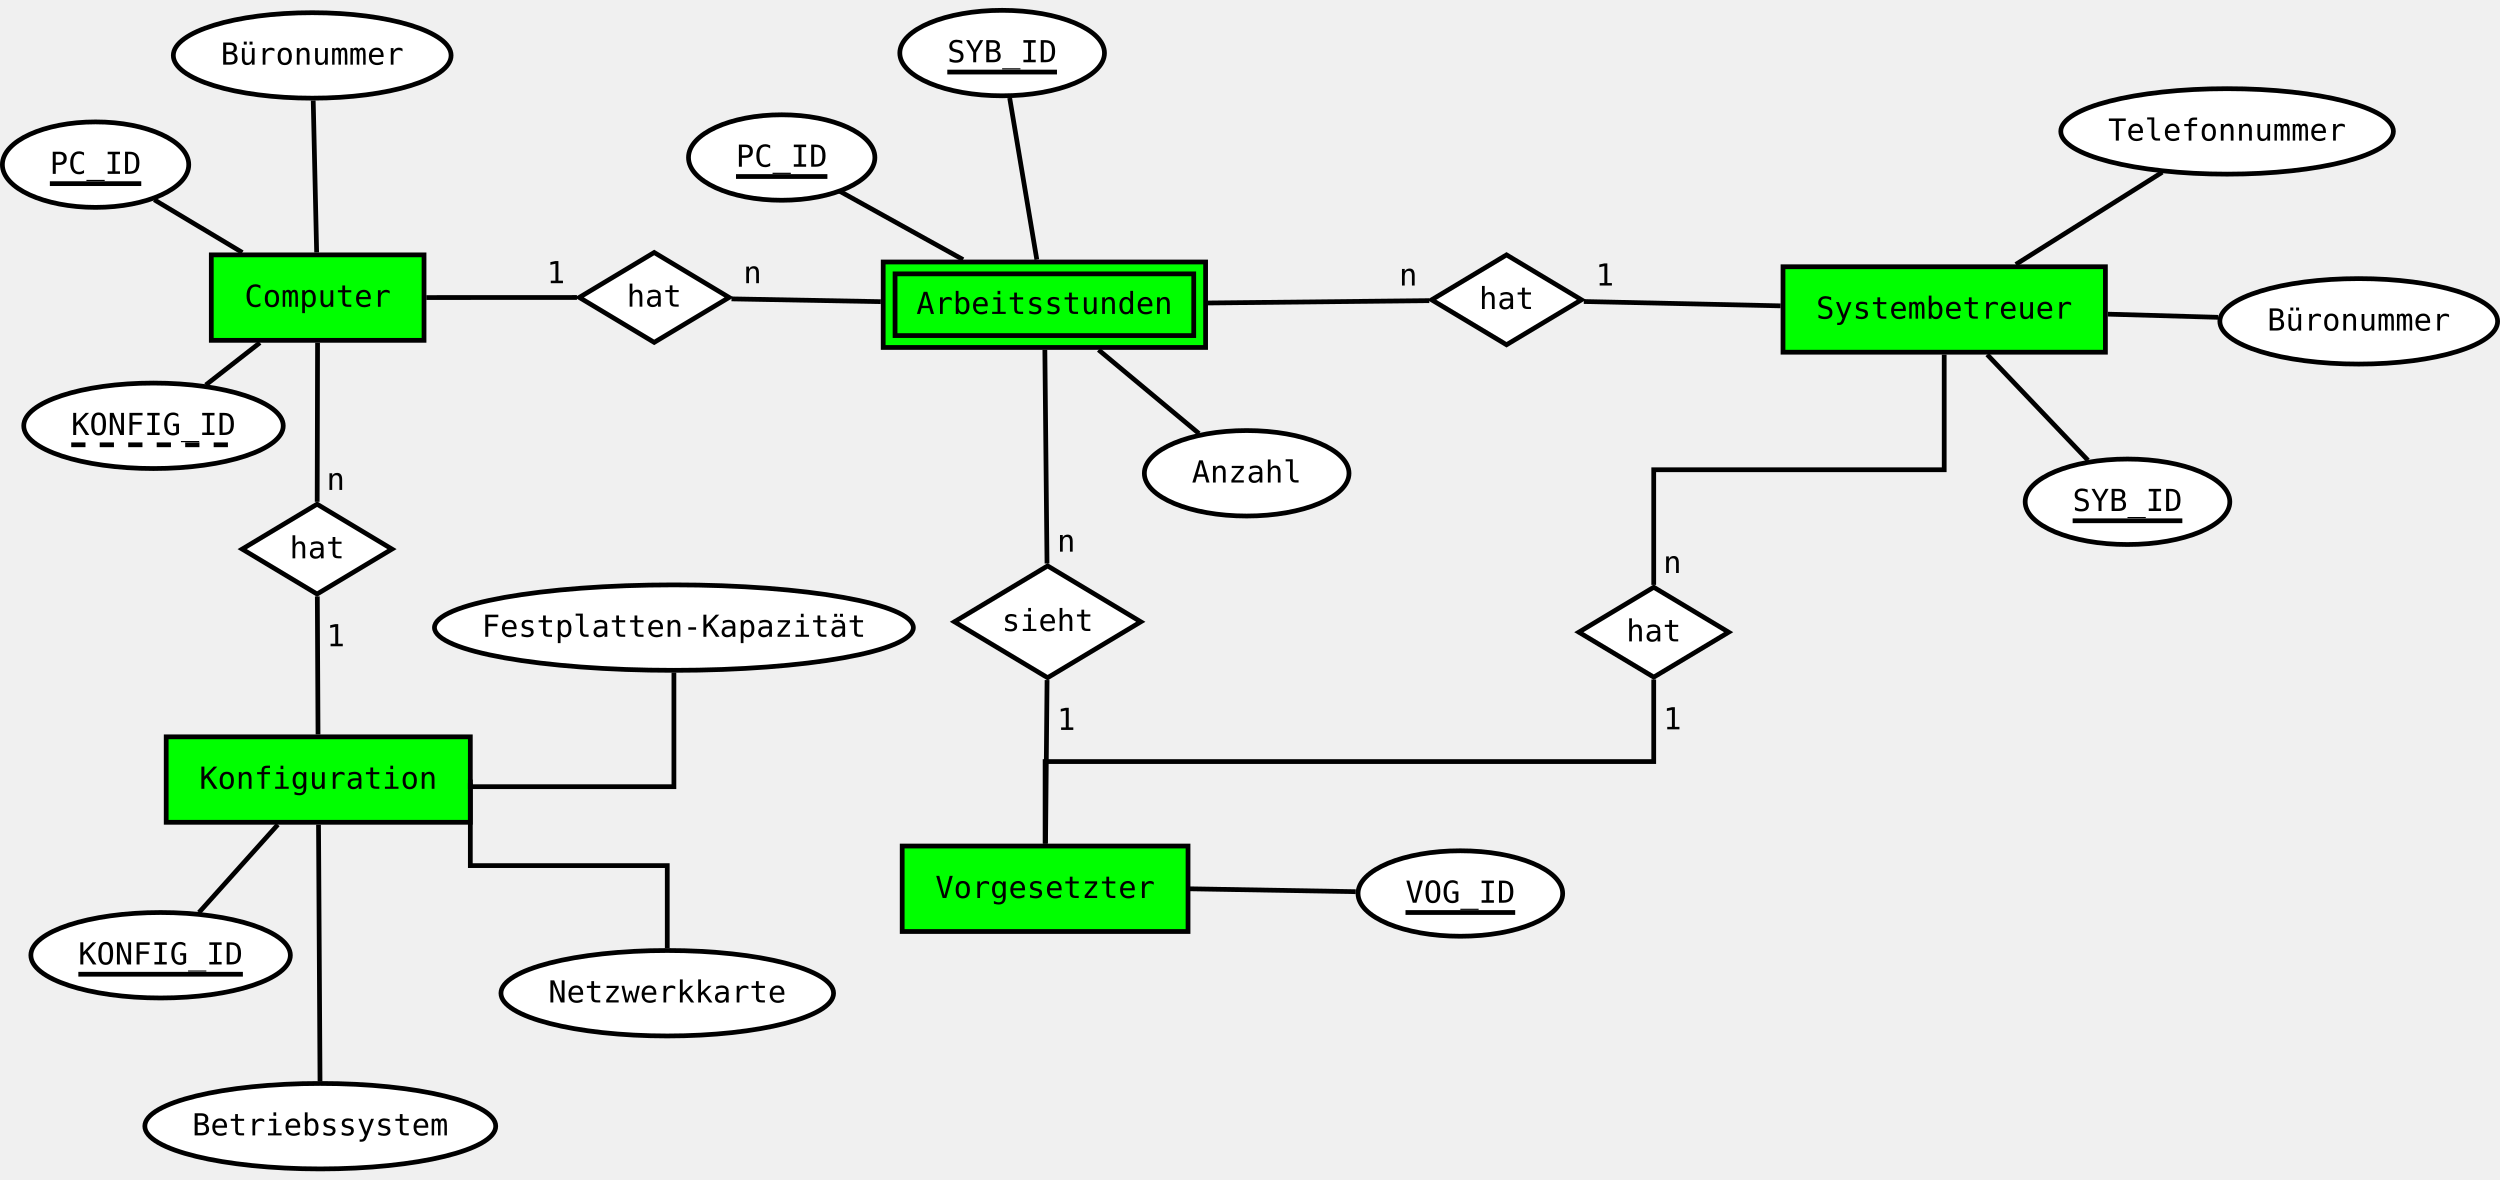
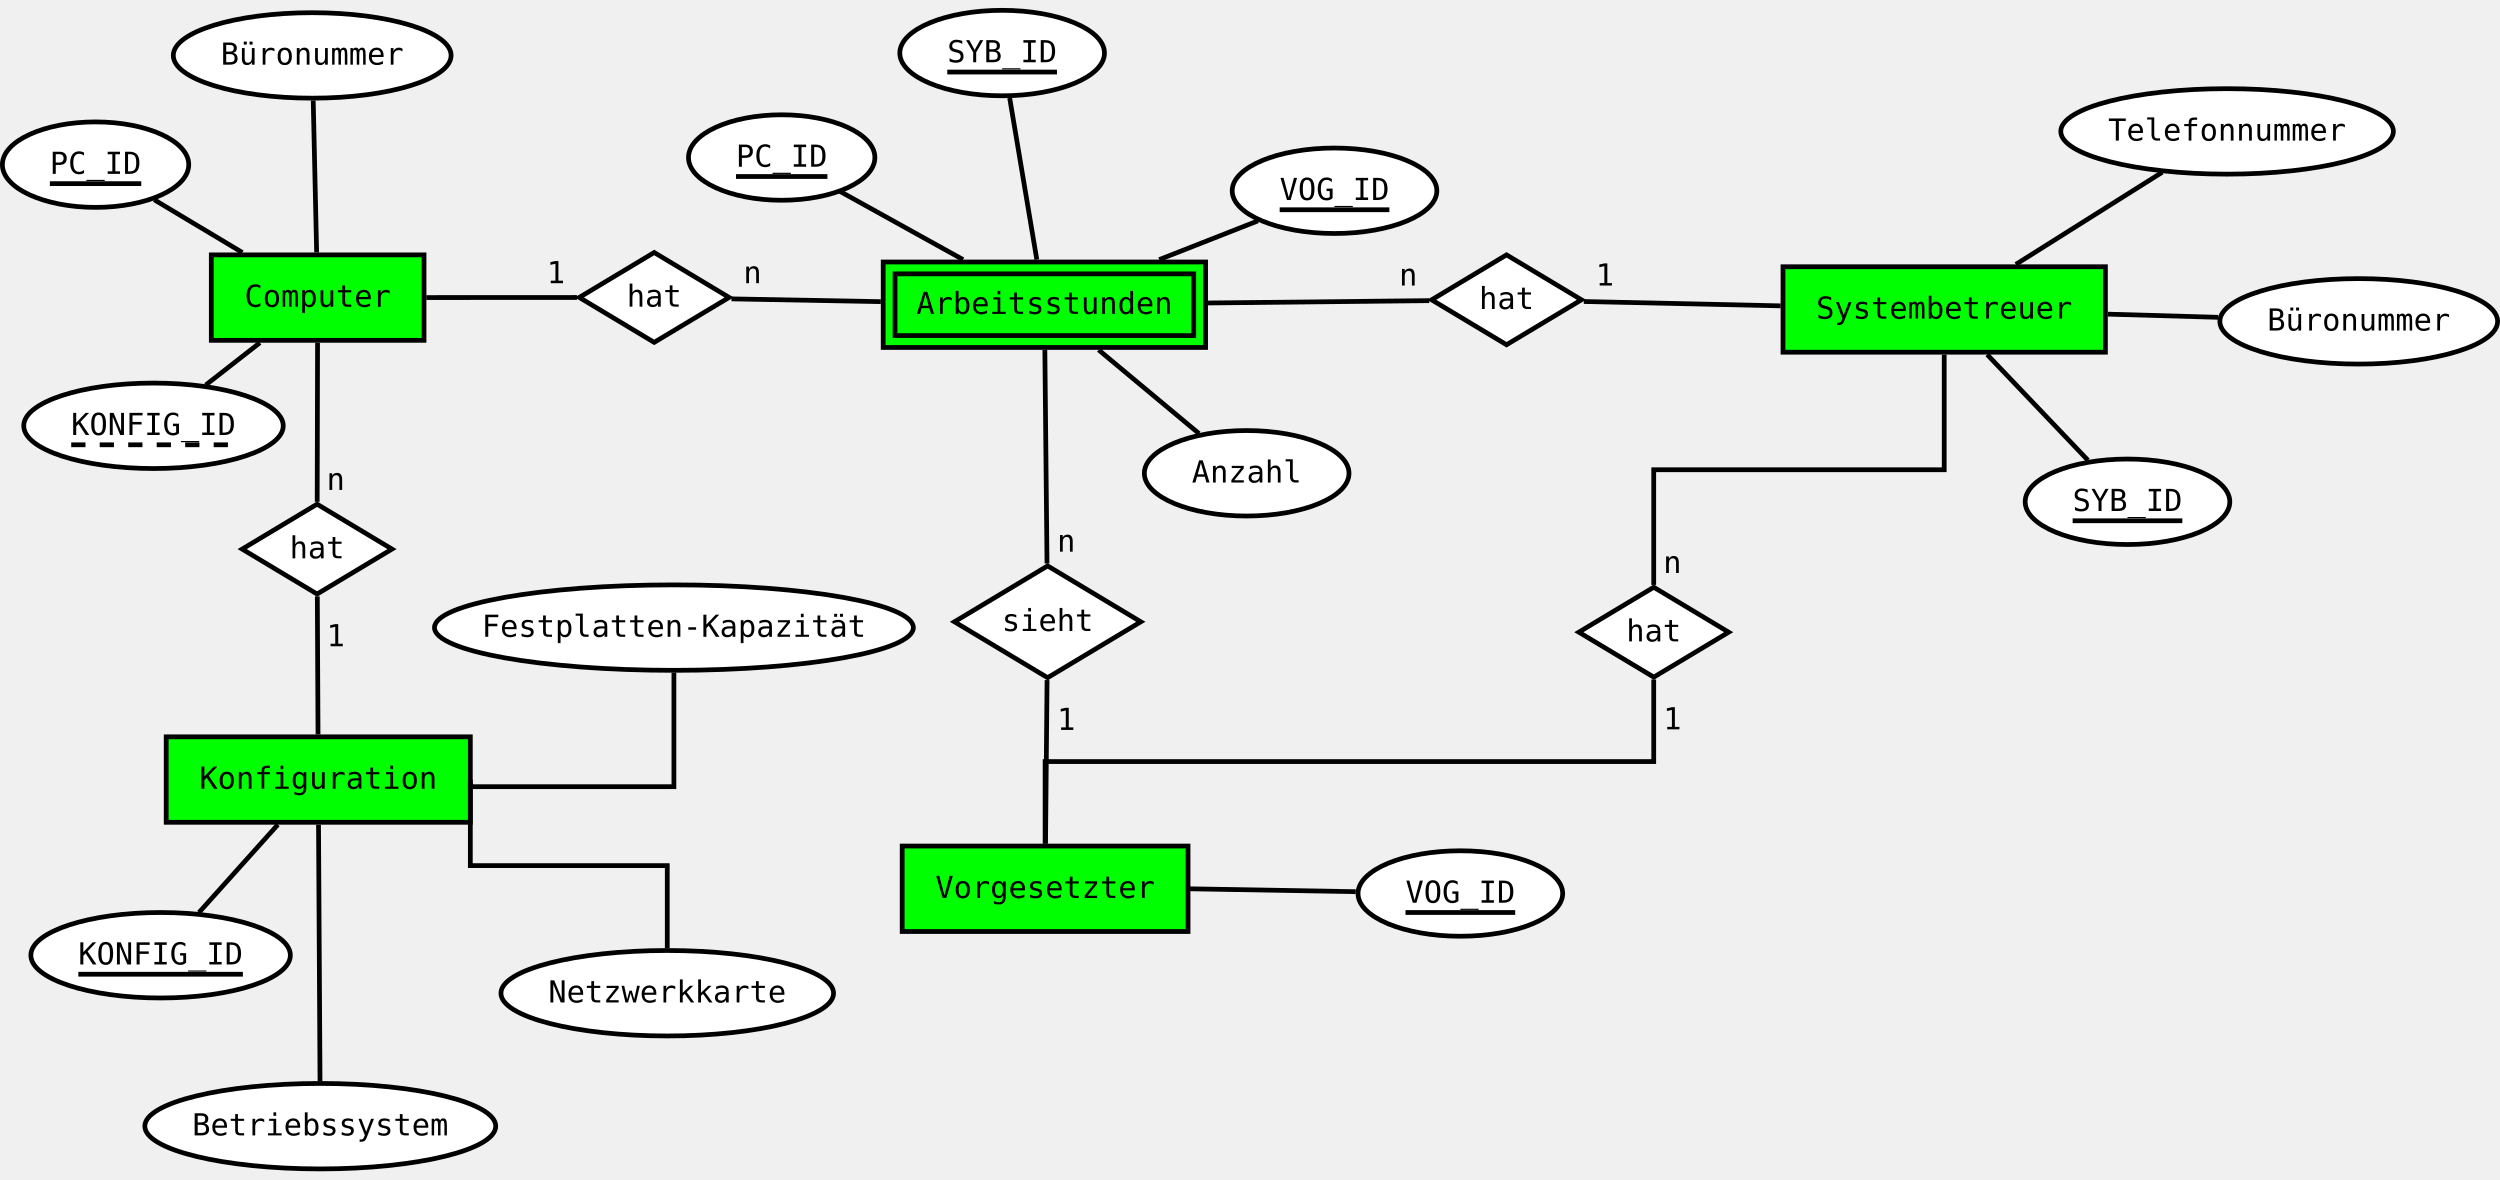
<svg xmlns="http://www.w3.org/2000/svg" width="53cm" height="25cm" viewBox="108 46 1053 490">
  <g id="Hintergrund">
    <g>
      <rect style="fill: #00ff00; fill-opacity: 1; stroke-opacity: 1; stroke-width: 2; stroke: #000000" x="197" y="150" width="89.6" height="36" />
      <text font-size="12.8" style="fill: #000000; fill-opacity: 1; stroke: none;text-anchor:middle;font-family:monospace;font-style:normal;font-weight:normal" x="241.8" y="171.881">Computer</text>
    </g>
    <g>
      <rect style="fill: #00ff00; fill-opacity: 1; stroke-opacity: 1; stroke-width: 2; stroke: #000000" x="859" y="155" width="135.8" height="36" />
      <text font-size="12.8" style="fill: #000000; fill-opacity: 1; stroke: none;text-anchor:middle;font-family:monospace;font-style:normal;font-weight:normal" x="926.9" y="176.881">Systembetreuer</text>
    </g>
    <g>
      <rect style="fill: #00ff00; fill-opacity: 1; stroke-opacity: 1; stroke-width: 2; stroke: #000000" x="480" y="153" width="135.8" height="36" />
      <rect style="fill: none; stroke-opacity: 1; stroke-width: 2; stroke: #000000" x="485" y="158" width="125.8" height="26" />
      <text font-size="12.8" style="fill: #000000; fill-opacity: 1; stroke: none;text-anchor:middle;font-family:monospace;font-style:normal;font-weight:normal" x="547.9" y="174.881">Arbeitsstunden</text>
    </g>
    <g>
      <rect style="fill: #00ff00; fill-opacity: 1; stroke-opacity: 1; stroke-width: 2; stroke: #000000" x="488" y="399" width="120.4" height="36" />
      <text font-size="12.8" style="fill: #000000; fill-opacity: 1; stroke: none;text-anchor:middle;font-family:monospace;font-style:normal;font-weight:normal" x="548.2" y="420.881">Vorgesetzter</text>
    </g>
    <g>
      <polygon style="fill: #ffffff; fill-opacity: 1; stroke-opacity: 1; stroke-width: 2; stroke: #000000" fill-rule="evenodd" points="711,168.93 742.55,150 774.1,168.93 742.55,187.86 " />
      <text font-size="12.8" style="fill: #000000; fill-opacity: 1; stroke: none;text-anchor:end;font-family:monospace;font-style:normal;font-weight:normal" x="705" y="162.93">n</text>
      <text font-size="12.8" style="fill: #000000; fill-opacity: 1; stroke: none;text-anchor:start;font-family:monospace;font-style:normal;font-weight:normal" x="780.1" y="162.93">1</text>
      <text font-size="12.8" style="fill: #000000; fill-opacity: 1; stroke: none;text-anchor:middle;font-family:monospace;font-style:normal;font-weight:normal" x="742.55" y="172.811">hat</text>
    </g>
    <g>
      <polygon style="fill: #ffffff; fill-opacity: 1; stroke-opacity: 1; stroke-width: 2; stroke: #000000" fill-rule="evenodd" points="352,167.93 383.55,149 415.1,167.93 383.55,186.86 " />
      <text font-size="12.8" style="fill: #000000; fill-opacity: 1; stroke: none;text-anchor:end;font-family:monospace;font-style:normal;font-weight:normal" x="346" y="161.93">1</text>
      <text font-size="12.8" style="fill: #000000; fill-opacity: 1; stroke: none;text-anchor:start;font-family:monospace;font-style:normal;font-weight:normal" x="421.1" y="161.93">n</text>
      <text font-size="12.8" style="fill: #000000; fill-opacity: 1; stroke: none;text-anchor:middle;font-family:monospace;font-style:normal;font-weight:normal" x="383.55" y="171.811">hat</text>
    </g>
    <g>
      <polygon style="fill: #ffffff; fill-opacity: 1; stroke-opacity: 1; stroke-width: 2; stroke: #000000" fill-rule="evenodd" points="510,304.55 549.25,281 588.5,304.55 549.25,328.1 " />
      <text font-size="12.8" style="fill: #000000; fill-opacity: 1; stroke: none;text-anchor:start;font-family:monospace;font-style:normal;font-weight:normal" x="553.25" y="275">n</text>
      <text font-size="12.8" style="fill: #000000; fill-opacity: 1; stroke: none;text-anchor:start;font-family:monospace;font-style:normal;font-weight:normal" x="553.25" y="350.1">1</text>
      <text font-size="12.8" style="fill: #000000; fill-opacity: 1; stroke: none;text-anchor:middle;font-family:monospace;font-style:normal;font-weight:normal" x="549.25" y="308.431">sieht</text>
    </g>
    <line style="fill: none; stroke-opacity: 1; stroke-width: 2; stroke: #000000" x1="548.377" y1="397.995" x2="549.021" y2="329.1" />
    <line style="fill: none; stroke-opacity: 1; stroke-width: 2; stroke: #000000" x1="549.002" y1="280.015" x2="548.092" y2="189.992" />
    <line style="fill: none; stroke-opacity: 1; stroke-width: 2; stroke: #000000" x1="287.55" y1="167.977" x2="351.002" y2="167.946" />
    <line style="fill: none; stroke-opacity: 1; stroke-width: 2; stroke: #000000" x1="416.101" y1="168.538" x2="478.996" y2="169.713" />
    <line style="fill: none; stroke-opacity: 1; stroke-width: 2; stroke: #000000" x1="616.759" y1="170.268" x2="710.021" y2="169.276" />
    <line style="fill: none; stroke-opacity: 1; stroke-width: 2; stroke: #000000" x1="775.102" y1="169.649" x2="858.016" y2="171.479" />
    <g>
      <ellipse style="fill: #ffffff; fill-opacity: 1; stroke: none" cx="148.25" cy="112" rx="39.25" ry="18" />
      <ellipse style="fill: none; stroke-opacity: 1; stroke-width: 2; stroke: #000000" cx="148.25" cy="112" rx="39.25" ry="18" />
      <text font-size="12.8" style="fill: #000000; fill-opacity: 1; stroke: none;text-anchor:middle;font-family:monospace;font-style:normal;font-weight:normal" x="148.25" y="115.881">PC_ID</text>
      <line style="fill: none; stroke-opacity: 1; stroke-width: 2; stroke: #000000" x1="129" y1="120" x2="167.5" y2="120" />
    </g>
    <line style="fill: none; stroke-opacity: 1; stroke-width: 2; stroke: #000000" x1="172.974" y1="126.8" x2="210.076" y2="149.01" />
    <line style="fill: none; stroke-opacity: 1; stroke-width: 2; stroke: #000000" x1="451.136" y1="117.352" x2="513.645" y2="152.008" />
    <g>
      <ellipse style="fill: #ffffff; fill-opacity: 1; stroke: none" cx="437.25" cy="109" rx="39.25" ry="18" />
      <ellipse style="fill: none; stroke-opacity: 1; stroke-width: 2; stroke: #000000" cx="437.25" cy="109" rx="39.25" ry="18" />
      <text font-size="12.8" style="fill: #000000; fill-opacity: 1; stroke: none;text-anchor:middle;font-family:monospace;font-style:normal;font-weight:normal" x="437.25" y="112.881">PC_ID</text>
      <line style="fill: none; stroke-opacity: 1; stroke-width: 2; stroke: #000000" x1="418" y1="117" x2="456.5" y2="117" />
    </g>
    <g>
      <ellipse style="fill: #ffffff; fill-opacity: 1; stroke: none" cx="530.1" cy="65" rx="43.1" ry="18" />
      <ellipse style="fill: none; stroke-opacity: 1; stroke-width: 2; stroke: #000000" cx="530.1" cy="65" rx="43.1" ry="18" />
      <text font-size="12.8" style="fill: #000000; fill-opacity: 1; stroke: none;text-anchor:middle;font-family:monospace;font-style:normal;font-weight:normal" x="530.1" y="68.881">SYB_ID</text>
      <line style="fill: none; stroke-opacity: 1; stroke-width: 2; stroke: #000000" x1="507" y1="73" x2="553.2" y2="73" />
    </g>
    <line style="fill: none; stroke-opacity: 1; stroke-width: 2; stroke: #000000" x1="533.272" y1="83.892" x2="544.709" y2="151.998" />
    <g>
      <ellipse style="fill: #ffffff; fill-opacity: 1; stroke: none" cx="633.1" cy="242" rx="43.1" ry="18" />
      <ellipse style="fill: none; stroke-opacity: 1; stroke-width: 2; stroke: #000000" cx="633.1" cy="242" rx="43.1" ry="18" />
      <text font-size="12.8" style="fill: #000000; fill-opacity: 1; stroke: none;text-anchor:middle;font-family:monospace;font-style:normal;font-weight:normal" x="633.1" y="245.881">Anzahl</text>
    </g>
    <line style="fill: none; stroke-opacity: 1; stroke-width: 2; stroke: #000000" x1="613.027" y1="225.273" x2="570.708" y2="190.007" />
    <g>
      <ellipse style="fill: #ffffff; fill-opacity: 1; stroke: none" cx="1004.1" cy="254" rx="43.1" ry="18" />
      <ellipse style="fill: none; stroke-opacity: 1; stroke-width: 2; stroke: #000000" cx="1004.1" cy="254" rx="43.1" ry="18" />
      <text font-size="12.8" style="fill: #000000; fill-opacity: 1; stroke: none;text-anchor:middle;font-family:monospace;font-style:normal;font-weight:normal" x="1004.1" y="257.881">SYB_ID</text>
      <line style="fill: none; stroke-opacity: 1; stroke-width: 2; stroke: #000000" x1="981" y1="262" x2="1027.2" y2="262" />
    </g>
    <line style="fill: none; stroke-opacity: 1; stroke-width: 2; stroke: #000000" x1="987.467" y1="236.548" x2="945.003" y2="191.994" />
    <g>
      <ellipse style="fill: #ffffff; fill-opacity: 1; stroke: none" cx="1101.5" cy="178" rx="58.5" ry="18" />
      <ellipse style="fill: none; stroke-opacity: 1; stroke-width: 2; stroke: #000000" cx="1101.5" cy="178" rx="58.5" ry="18" />
      <text font-size="12.8" style="fill: #000000; fill-opacity: 1; stroke: none;text-anchor:middle;font-family:monospace;font-style:normal;font-weight:normal" x="1101.5" y="181.881">Büronummer</text>
    </g>
    <line style="fill: none; stroke-opacity: 1; stroke-width: 2; stroke: #000000" x1="1042.29" y1="176.304" x2="995.796" y2="174.973" />
    <g>
      <ellipse style="fill: #ffffff; fill-opacity: 1; stroke: none" cx="1046.05" cy="98" rx="70.05" ry="18" />
      <ellipse style="fill: none; stroke-opacity: 1; stroke-width: 2; stroke: #000000" cx="1046.05" cy="98" rx="70.05" ry="18" />
      <text font-size="12.8" style="fill: #000000; fill-opacity: 1; stroke: none;text-anchor:middle;font-family:monospace;font-style:normal;font-weight:normal" x="1046.05" y="101.881">Telefonnummer</text>
    </g>
    <line style="fill: none; stroke-opacity: 1; stroke-width: 2; stroke: #000000" x1="1018.73" y1="115.198" x2="957.066" y2="154.012" />
    <g>
      <rect style="fill: #00ff00; fill-opacity: 1; stroke-opacity: 1; stroke-width: 2; stroke: #000000" x="178" y="353" width="128.1" height="36" />
      <text font-size="12.8" style="fill: #000000; fill-opacity: 1; stroke: none;text-anchor:middle;font-family:monospace;font-style:normal;font-weight:normal" x="242.05" y="374.881">Konfiguration</text>
    </g>
    <g>
      <polygon style="fill: #ffffff; fill-opacity: 1; stroke-opacity: 1; stroke-width: 2; stroke: #000000" fill-rule="evenodd" points="210,273.93 241.55,255 273.1,273.93 241.55,292.86 " />
      <text font-size="12.8" style="fill: #000000; fill-opacity: 1; stroke: none;text-anchor:start;font-family:monospace;font-style:normal;font-weight:normal" x="245.55" y="249">n</text>
      <text font-size="12.8" style="fill: #000000; fill-opacity: 1; stroke: none;text-anchor:start;font-family:monospace;font-style:normal;font-weight:normal" x="245.55" y="314.86">1</text>
      <text font-size="12.8" style="fill: #000000; fill-opacity: 1; stroke: none;text-anchor:middle;font-family:monospace;font-style:normal;font-weight:normal" x="241.55" y="277.811">hat</text>
    </g>
    <line style="fill: none; stroke-opacity: 1; stroke-width: 2; stroke: #000000" x1="241.755" y1="186.996" x2="241.597" y2="254.003" />
    <line style="fill: none; stroke-opacity: 1; stroke-width: 2; stroke: #000000" x1="241.653" y1="293.849" x2="241.952" y2="352.017" />
    <g>
      <ellipse style="fill: #ffffff; fill-opacity: 1; stroke: none" cx="175.65" cy="445" rx="54.65" ry="18" />
      <ellipse style="fill: none; stroke-opacity: 1; stroke-width: 2; stroke: #000000" cx="175.65" cy="445" rx="54.65" ry="18" />
      <text font-size="12.8" style="fill: #000000; fill-opacity: 1; stroke: none;text-anchor:middle;font-family:monospace;font-style:normal;font-weight:normal" x="175.65" y="448.881">KONFIG_ID</text>
      <line style="fill: none; stroke-opacity: 1; stroke-width: 2; stroke: #000000" x1="141" y1="453" x2="210.3" y2="453" />
    </g>
    <line style="fill: none; stroke-opacity: 1; stroke-width: 2; stroke: #000000" x1="225.029" y1="389.97" x2="191.804" y2="426.997" />
    <g>
      <ellipse style="fill: #ffffff; fill-opacity: 1; stroke: none" cx="239.5" cy="66" rx="58.5" ry="18" />
      <ellipse style="fill: none; stroke-opacity: 1; stroke-width: 2; stroke: #000000" cx="239.5" cy="66" rx="58.5" ry="18" />
      <text font-size="12.8" style="fill: #000000; fill-opacity: 1; stroke: none;text-anchor:middle;font-family:monospace;font-style:normal;font-weight:normal" x="239.5" y="69.881">Büronummer</text>
    </g>
    <line style="fill: none; stroke-opacity: 1; stroke-width: 2; stroke: #000000" x1="239.928" y1="84.988" x2="241.372" y2="149.012" />
    <g>
      <ellipse style="fill: #ffffff; fill-opacity: 1; stroke: none" cx="391.85" cy="307" rx="100.85" ry="18" />
      <ellipse style="fill: none; stroke-opacity: 1; stroke-width: 2; stroke: #000000" cx="391.85" cy="307" rx="100.85" ry="18" />
      <text font-size="12.8" style="fill: #000000; fill-opacity: 1; stroke: none;text-anchor:middle;font-family:monospace;font-style:normal;font-weight:normal" x="391.85" y="310.881">Festplatten-Kapazität</text>
    </g>
    <polyline style="fill: none; stroke-opacity: 1; stroke-width: 2; stroke: #000000" points="306.1,371 306.1,374 391.85,374 391.85,325.991 " />
    <g>
      <ellipse style="fill: #ffffff; fill-opacity: 1; stroke: none" cx="389.05" cy="461" rx="70.05" ry="18" />
      <ellipse style="fill: none; stroke-opacity: 1; stroke-width: 2; stroke: #000000" cx="389.05" cy="461" rx="70.05" ry="18" />
      <text font-size="12.8" style="fill: #000000; fill-opacity: 1; stroke: none;text-anchor:middle;font-family:monospace;font-style:normal;font-weight:normal" x="389.05" y="464.881">Netzwerkkarte</text>
    </g>
-     <polyline style="fill: none; stroke-opacity: 1; stroke-width: 2; stroke: #000000" points="306.1,372.5 306.1,407.245 389.05,407.245 389.05,441.991 " />
+     <polyline style="fill: none; stroke-opacity: 1; stroke-width: 2; stroke: #000000" points="306.1,372.5 306.1,407.246 389.05,407.246 389.05,441.99 " />
    <g>
      <ellipse style="fill: #ffffff; fill-opacity: 1; stroke: none" cx="242.9" cy="517" rx="73.9" ry="18" />
      <ellipse style="fill: none; stroke-opacity: 1; stroke-width: 2; stroke: #000000" cx="242.9" cy="517" rx="73.9" ry="18" />
      <text font-size="12.8" style="fill: #000000; fill-opacity: 1; stroke: none;text-anchor:middle;font-family:monospace;font-style:normal;font-weight:normal" x="242.9" y="520.881">Betriebssystem</text>
    </g>
    <line style="fill: none; stroke-opacity: 1; stroke-width: 2; stroke: #000000" x1="242.161" y1="390.007" x2="242.789" y2="497.993" />
    <g>
      <ellipse style="fill: #ffffff; fill-opacity: 1; stroke: none" cx="723.1" cy="419" rx="43.1" ry="18" />
      <ellipse style="fill: none; stroke-opacity: 1; stroke-width: 2; stroke: #000000" cx="723.1" cy="419" rx="43.1" ry="18" />
      <text font-size="12.8" style="fill: #000000; fill-opacity: 1; stroke: none;text-anchor:middle;font-family:monospace;font-style:normal;font-weight:normal" x="723.1" y="422.881">VOG_ID</text>
      <line style="fill: none; stroke-opacity: 1; stroke-width: 2; stroke: #000000" x1="700" y1="427" x2="746.2" y2="427" />
    </g>
    <line style="fill: none; stroke-opacity: 1; stroke-width: 2; stroke: #000000" x1="608.4" y1="417" x2="679.051" y2="418.232" />
    <g>
      <ellipse style="fill: #ffffff; fill-opacity: 1; stroke: none" cx="172.65" cy="222" rx="54.65" ry="18" />
      <ellipse style="fill: none; stroke-opacity: 1; stroke-width: 2; stroke: #000000" cx="172.65" cy="222" rx="54.65" ry="18" />
      <text font-size="12.8" style="fill: #000000; fill-opacity: 1; stroke: none;text-anchor:middle;font-family:monospace;font-style:normal;font-weight:normal" x="172.65" y="225.881">KONFIG_ID</text>
      <line style="fill: none; stroke-opacity: 1; stroke-width: 2; stroke-dasharray: 6; stroke: #000000" x1="138" y1="230" x2="207.3" y2="230" />
    </g>
    <line style="fill: none; stroke-opacity: 1; stroke-width: 2; stroke: #000000" x1="217.473" y1="186.998" x2="194.673" y2="204.802" />
    <g>
      <polygon style="fill: #ffffff; fill-opacity: 1; stroke-opacity: 1; stroke-width: 2; stroke: #000000" fill-rule="evenodd" points="773,308.93 804.55,290 836.1,308.93 804.55,327.86 " />
      <text font-size="12.8" style="fill: #000000; fill-opacity: 1; stroke: none;text-anchor:start;font-family:monospace;font-style:normal;font-weight:normal" x="808.55" y="284">n</text>
      <text font-size="12.8" style="fill: #000000; fill-opacity: 1; stroke: none;text-anchor:start;font-family:monospace;font-style:normal;font-weight:normal" x="808.55" y="349.86">1</text>
      <text font-size="12.8" style="fill: #000000; fill-opacity: 1; stroke: none;text-anchor:middle;font-family:monospace;font-style:normal;font-weight:normal" x="804.55" y="312.811">hat</text>
    </g>
    <polyline style="fill: none; stroke-opacity: 1; stroke-width: 2; stroke: #000000" points="548.2,397.991 548.2,363.421 804.55,363.421 804.55,328.851 " />
    <polyline style="fill: none; stroke-opacity: 1; stroke-width: 2; stroke: #000000" points="926.9,192.009 926.9,240.509 804.55,240.509 804.55,289.009 " />
+     <g>
+       <ellipse style="fill: #ffffff; fill-opacity: 1; stroke: none" cx="670.1" cy="123" rx="43.1" ry="18" />
+       <ellipse style="fill: none; stroke-opacity: 1; stroke-width: 2; stroke: #000000" cx="670.1" cy="123" rx="43.1" ry="18" />
+       <text font-size="12.8" style="fill: #000000; fill-opacity: 1; stroke: none;text-anchor:middle;font-family:monospace;font-style:normal;font-weight:normal" x="670.1" y="126.881">VOG_ID</text>
+       <line style="fill: none; stroke-opacity: 1; stroke-width: 2; stroke: #000000" x1="647" y1="131" x2="693.2" y2="131" />
+     </g>
+     <line style="fill: none; stroke-opacity: 1; stroke-width: 2; stroke: #000000" x1="596.261" y1="152.004" x2="637.82" y2="135.68" />
  </g>
</svg>
